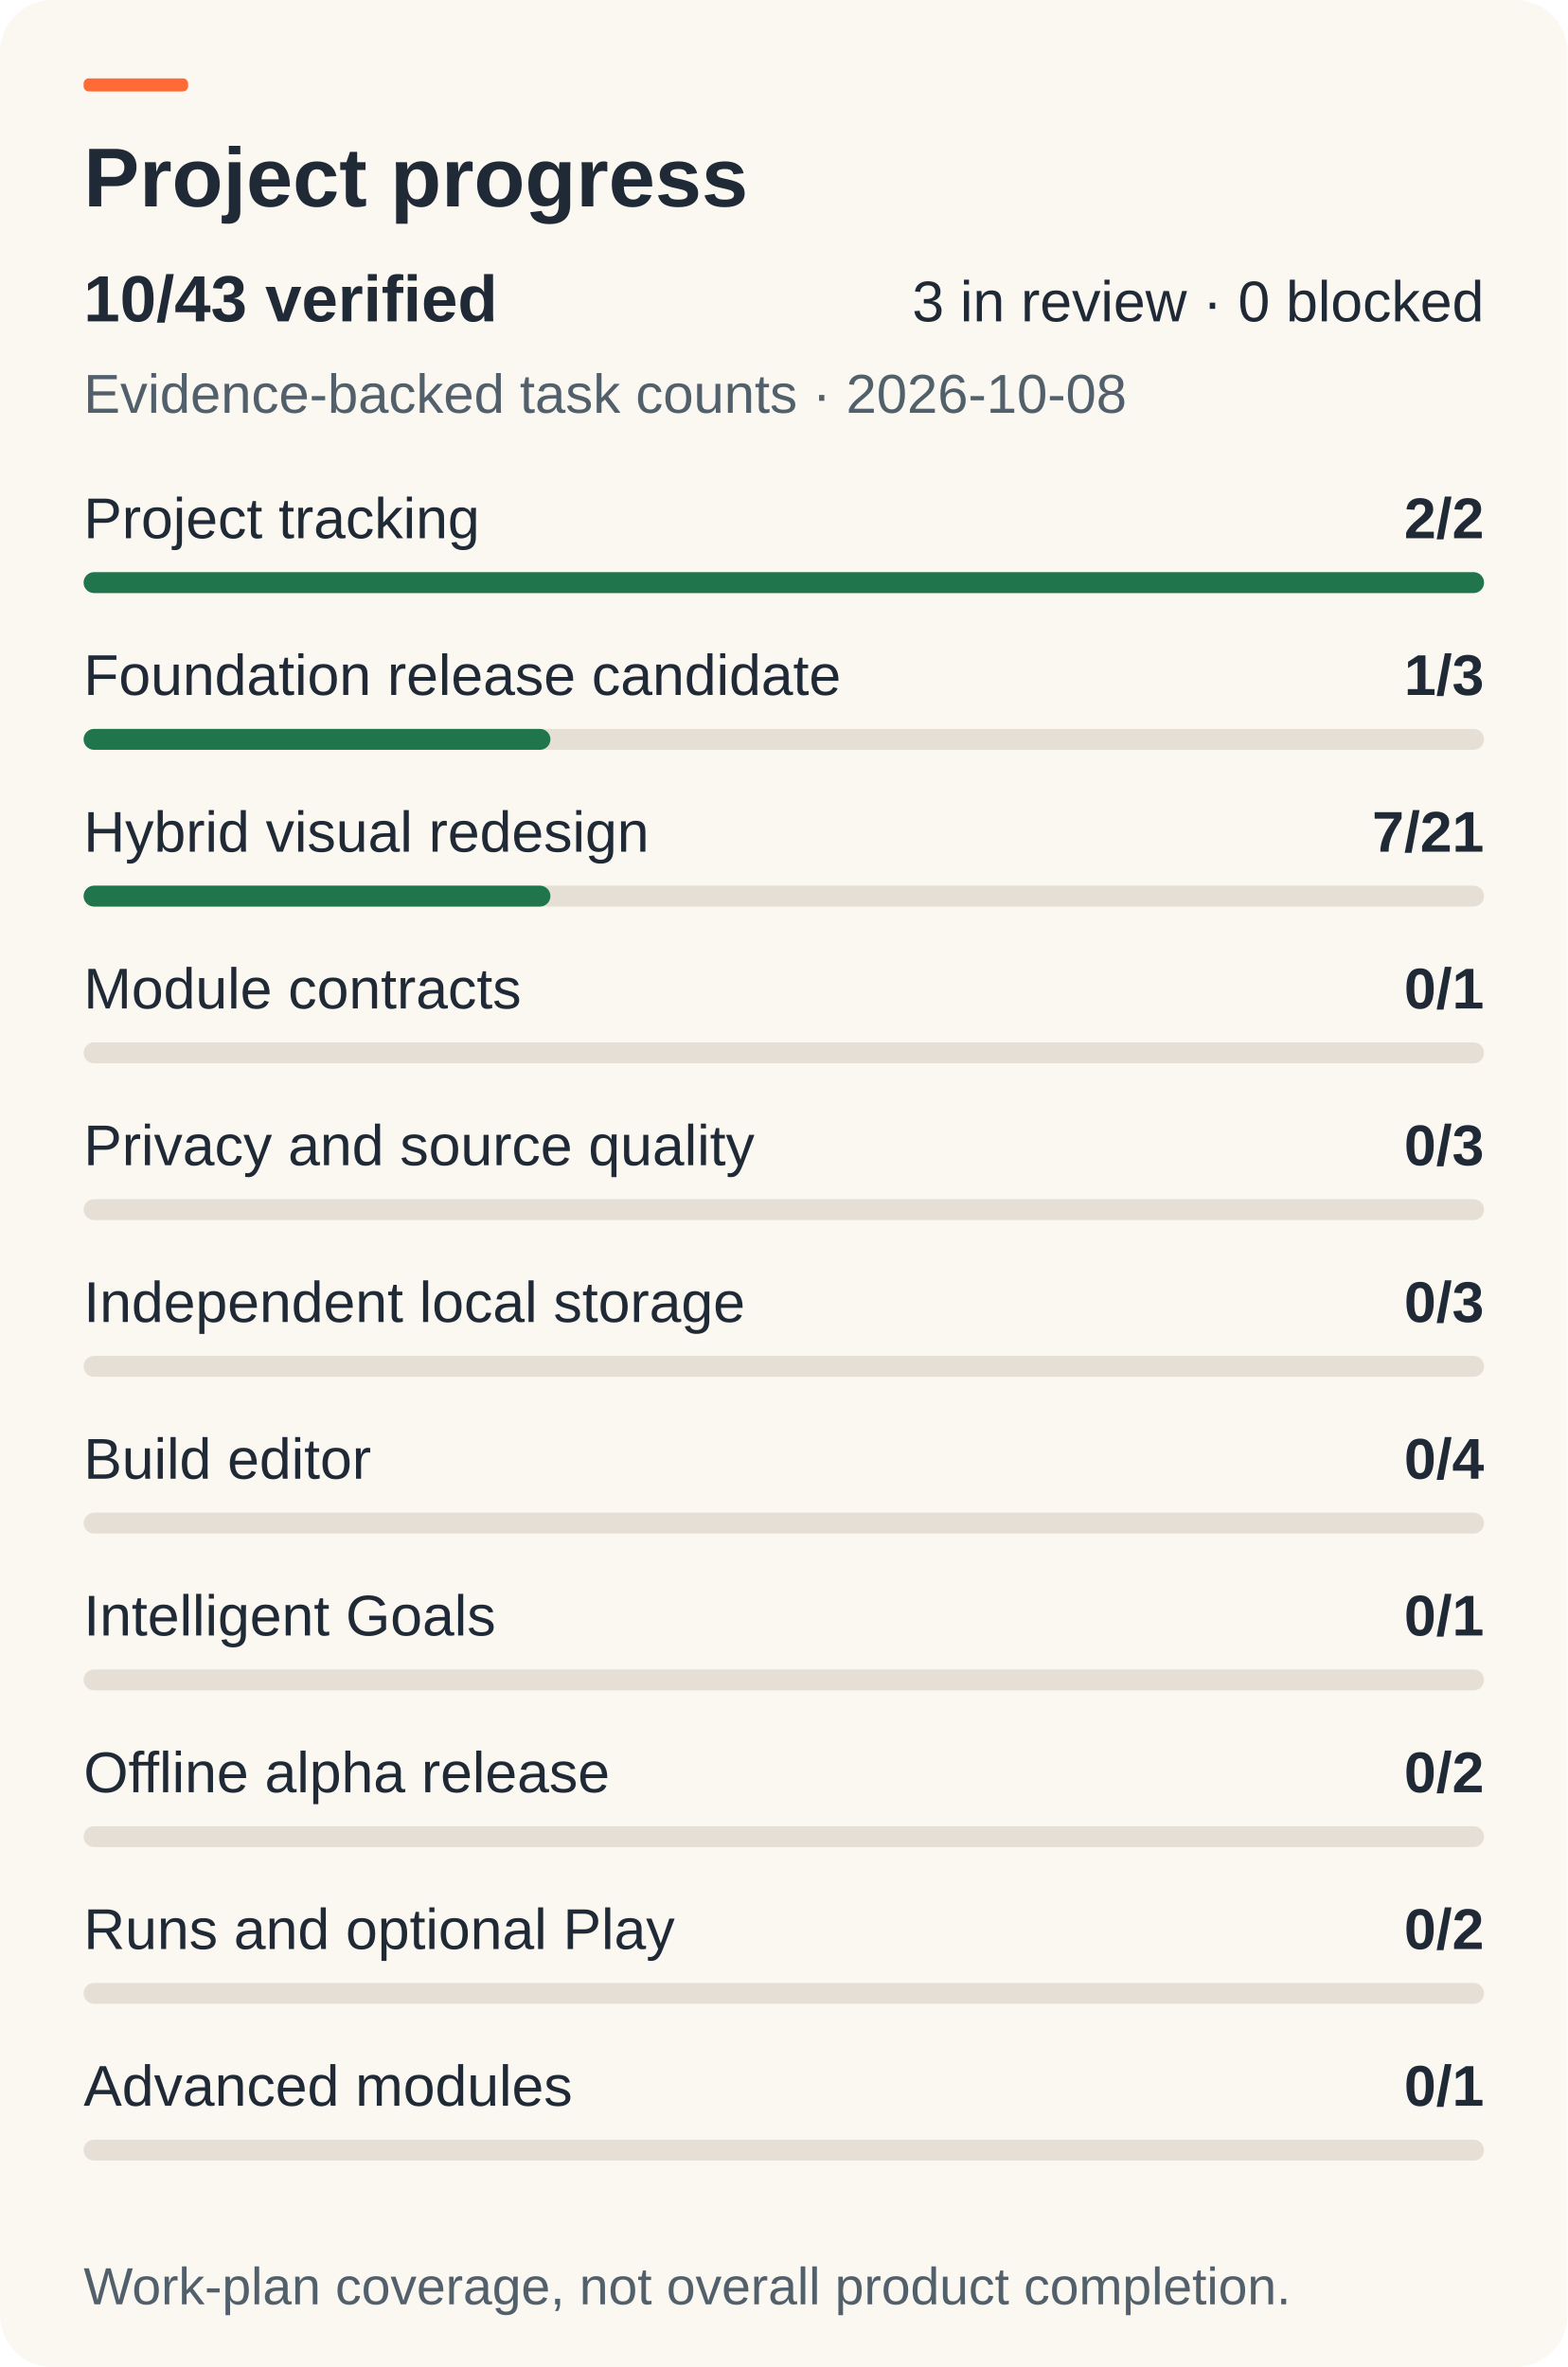
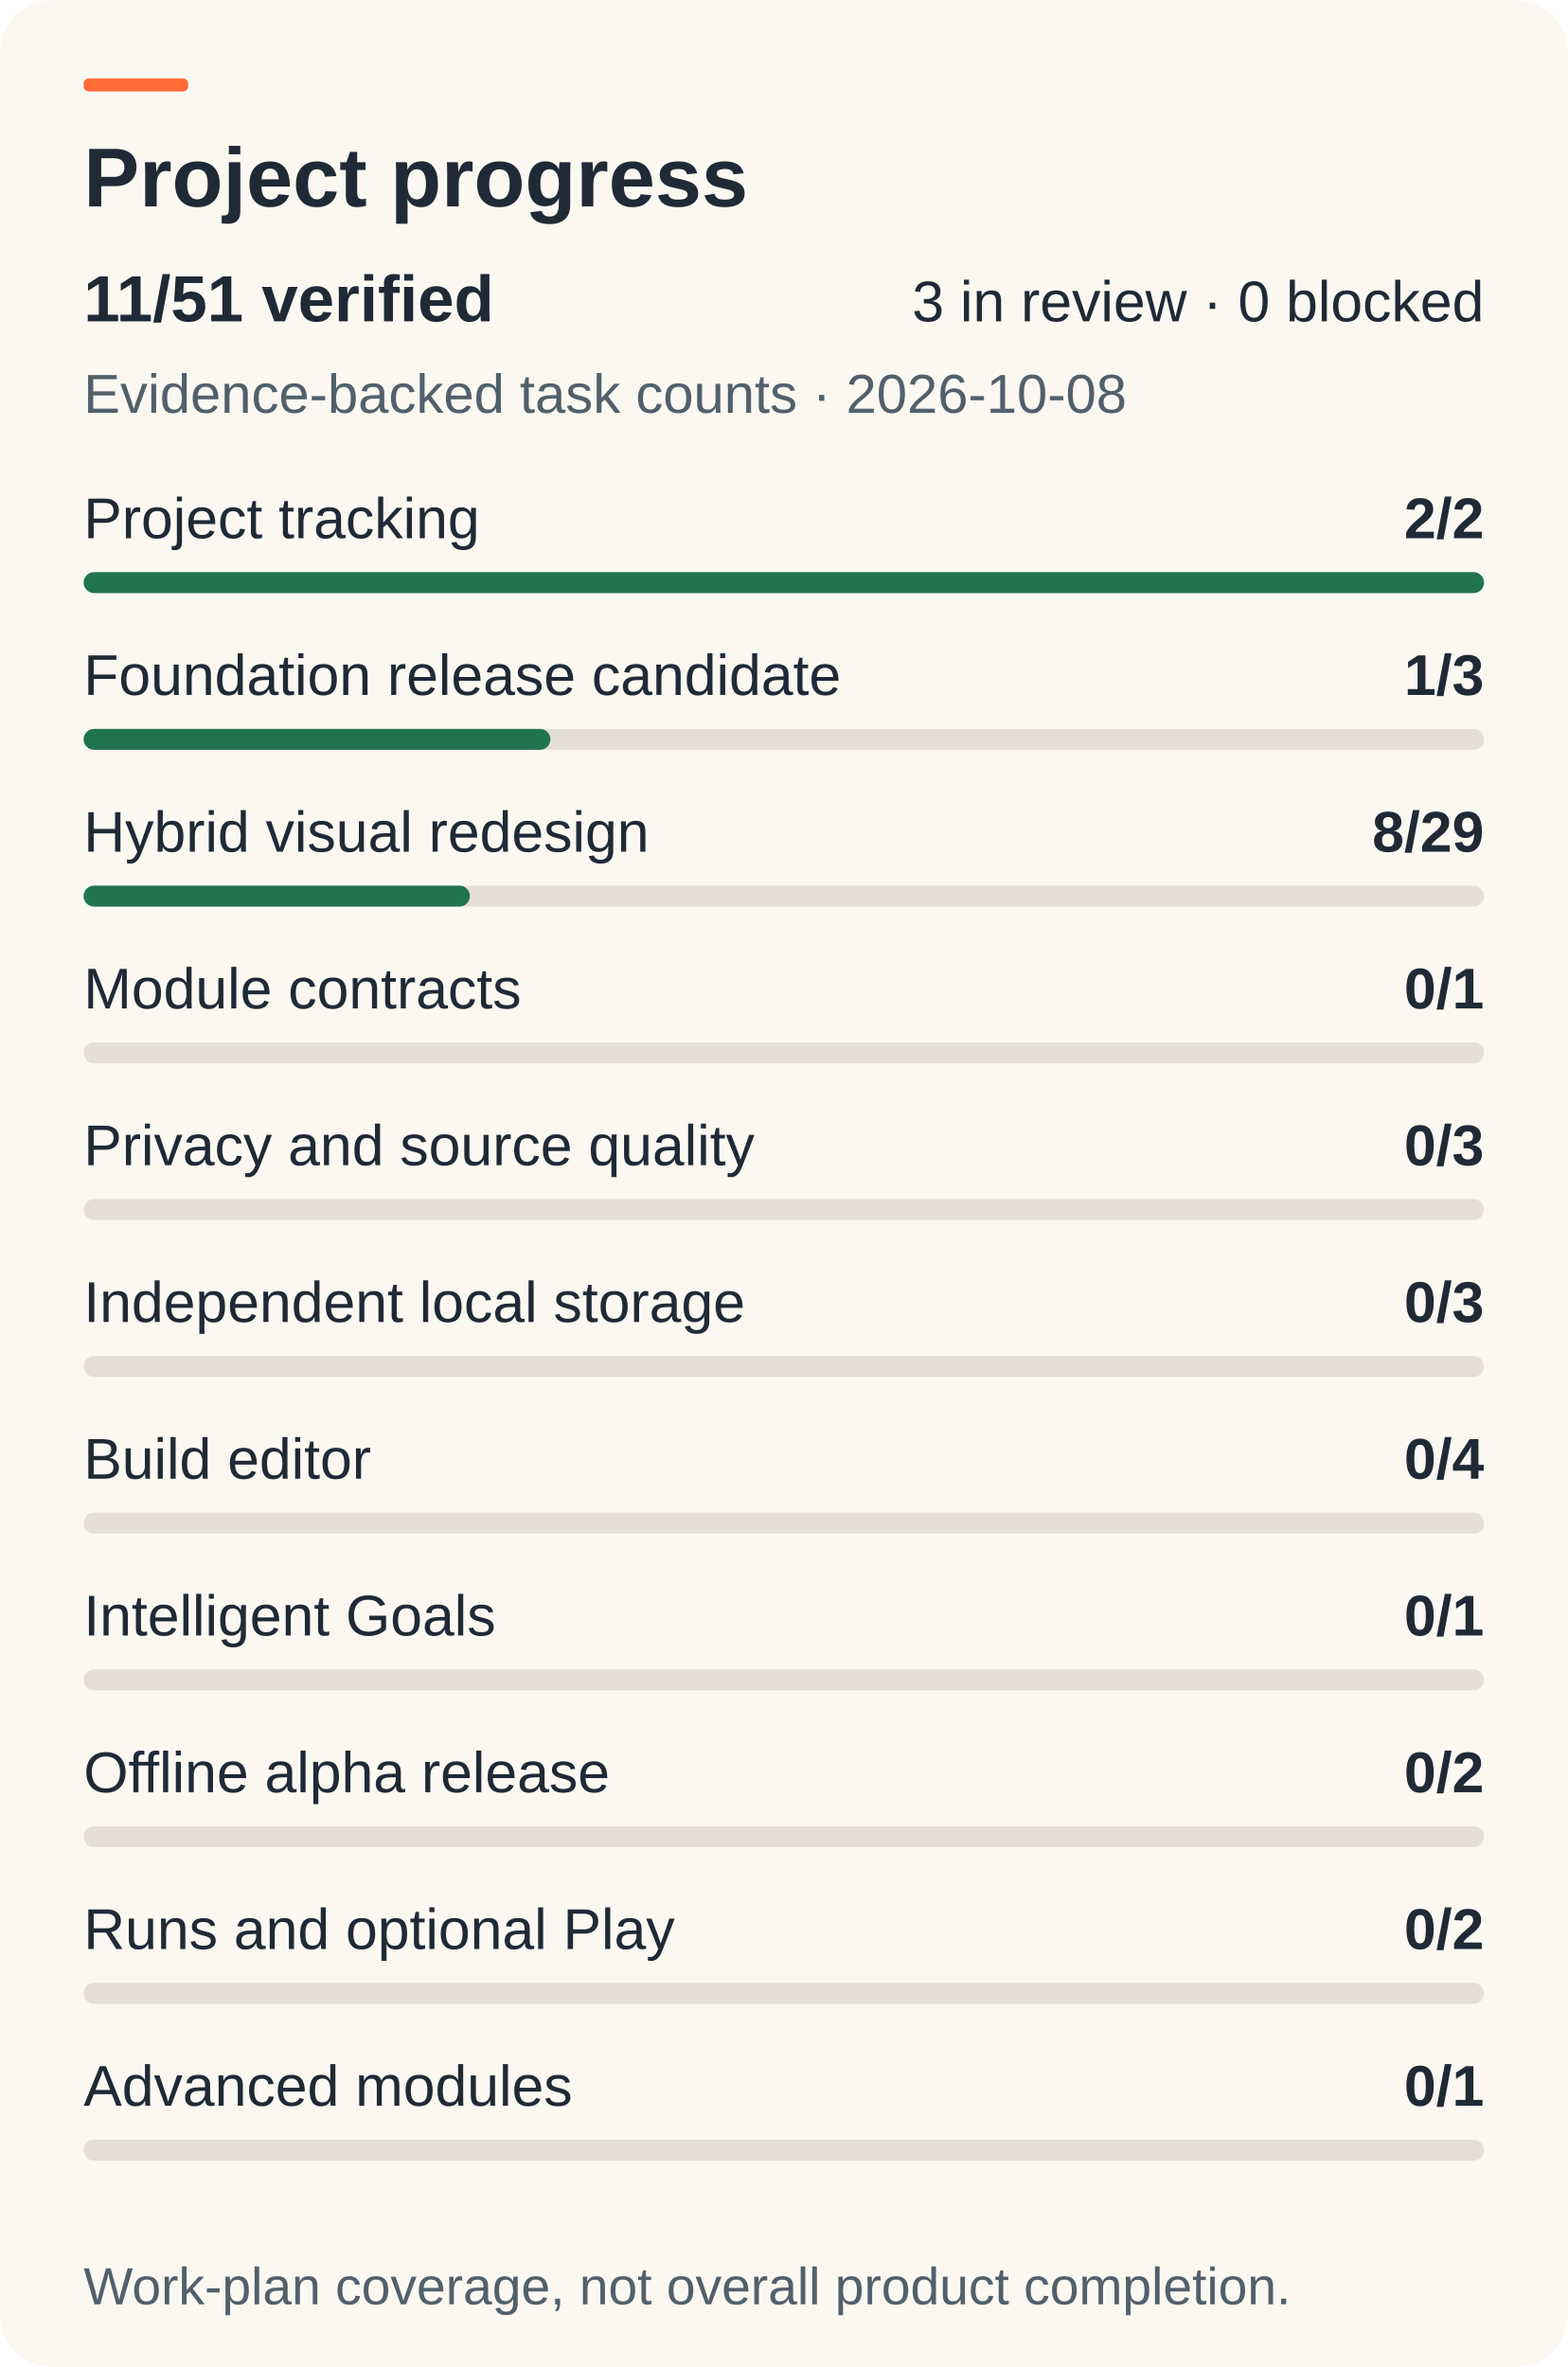
<svg xmlns="http://www.w3.org/2000/svg" width="600" height="906" viewBox="0 0 600 906" role="img" aria-labelledby="title description">
  <rect width="600" height="906" rx="20" fill="#FBF8F2" />
  <g font-family="Arial, sans-serif" fill="#202A36">
    <rect x="32" y="30" width="40" height="5" rx="2" fill="#FF6A35" />
    <text x="32" y="79" font-size="32" font-weight="700">Project progress</text>
-     <text x="32" y="123" font-size="25" font-weight="700">10/43 verified</text>
+     <text x="32" y="123" font-size="25" font-weight="700">11/51 verified</text>
    <text x="568" y="123" text-anchor="end" font-size="22">3 in review · 0 blocked</text>
    <text x="32" y="158" font-size="21" fill="#52606B">Evidence-backed task counts · 2026-10-08</text>
    <text x="32" y="206" font-size="22">Project tracking</text>
    <text x="568" y="206" text-anchor="end" font-size="22" font-weight="700">2/2</text>
    <rect x="32" y="219" width="536" height="8" rx="4" fill="#E5DFD6" />
    <rect x="32" y="219" width="536" height="8" rx="4" fill="#20754D" />
    <text x="32" y="266" font-size="22">Foundation release candidate</text>
    <text x="568" y="266" text-anchor="end" font-size="22" font-weight="700">1/3</text>
    <rect x="32" y="279" width="536" height="8" rx="4" fill="#E5DFD6" />
    <rect x="32" y="279" width="178.667" height="8" rx="4" fill="#20754D" />
    <text x="32" y="326" font-size="22">Hybrid visual redesign</text>
-     <text x="568" y="326" text-anchor="end" font-size="22" font-weight="700">7/21</text>
+     <text x="568" y="326" text-anchor="end" font-size="22" font-weight="700">8/29</text>
    <rect x="32" y="339" width="536" height="8" rx="4" fill="#E5DFD6" />
-     <rect x="32" y="339" width="178.667" height="8" rx="4" fill="#20754D" />
+     <rect x="32" y="339" width="147.862" height="8" rx="4" fill="#20754D" />
    <text x="32" y="386" font-size="22">Module contracts</text>
    <text x="568" y="386" text-anchor="end" font-size="22" font-weight="700">0/1</text>
    <rect x="32" y="399" width="536" height="8" rx="4" fill="#E5DFD6" />
    <text x="32" y="446" font-size="22">Privacy and source quality</text>
    <text x="568" y="446" text-anchor="end" font-size="22" font-weight="700">0/3</text>
    <rect x="32" y="459" width="536" height="8" rx="4" fill="#E5DFD6" />
    <text x="32" y="506" font-size="22">Independent local storage</text>
    <text x="568" y="506" text-anchor="end" font-size="22" font-weight="700">0/3</text>
    <rect x="32" y="519" width="536" height="8" rx="4" fill="#E5DFD6" />
    <text x="32" y="566" font-size="22">Build editor</text>
    <text x="568" y="566" text-anchor="end" font-size="22" font-weight="700">0/4</text>
    <rect x="32" y="579" width="536" height="8" rx="4" fill="#E5DFD6" />
    <text x="32" y="626" font-size="22">Intelligent Goals</text>
    <text x="568" y="626" text-anchor="end" font-size="22" font-weight="700">0/1</text>
    <rect x="32" y="639" width="536" height="8" rx="4" fill="#E5DFD6" />
    <text x="32" y="686" font-size="22">Offline alpha release</text>
    <text x="568" y="686" text-anchor="end" font-size="22" font-weight="700">0/2</text>
    <rect x="32" y="699" width="536" height="8" rx="4" fill="#E5DFD6" />
    <text x="32" y="746" font-size="22">Runs and optional Play</text>
    <text x="568" y="746" text-anchor="end" font-size="22" font-weight="700">0/2</text>
    <rect x="32" y="759" width="536" height="8" rx="4" fill="#E5DFD6" />
    <text x="32" y="806" font-size="22">Advanced modules</text>
    <text x="568" y="806" text-anchor="end" font-size="22" font-weight="700">0/1</text>
    <rect x="32" y="819" width="536" height="8" rx="4" fill="#E5DFD6" />
    <text x="32" y="882" font-size="20" fill="#52606B">Work-plan coverage, not overall product completion.</text>
  </g>
</svg>
